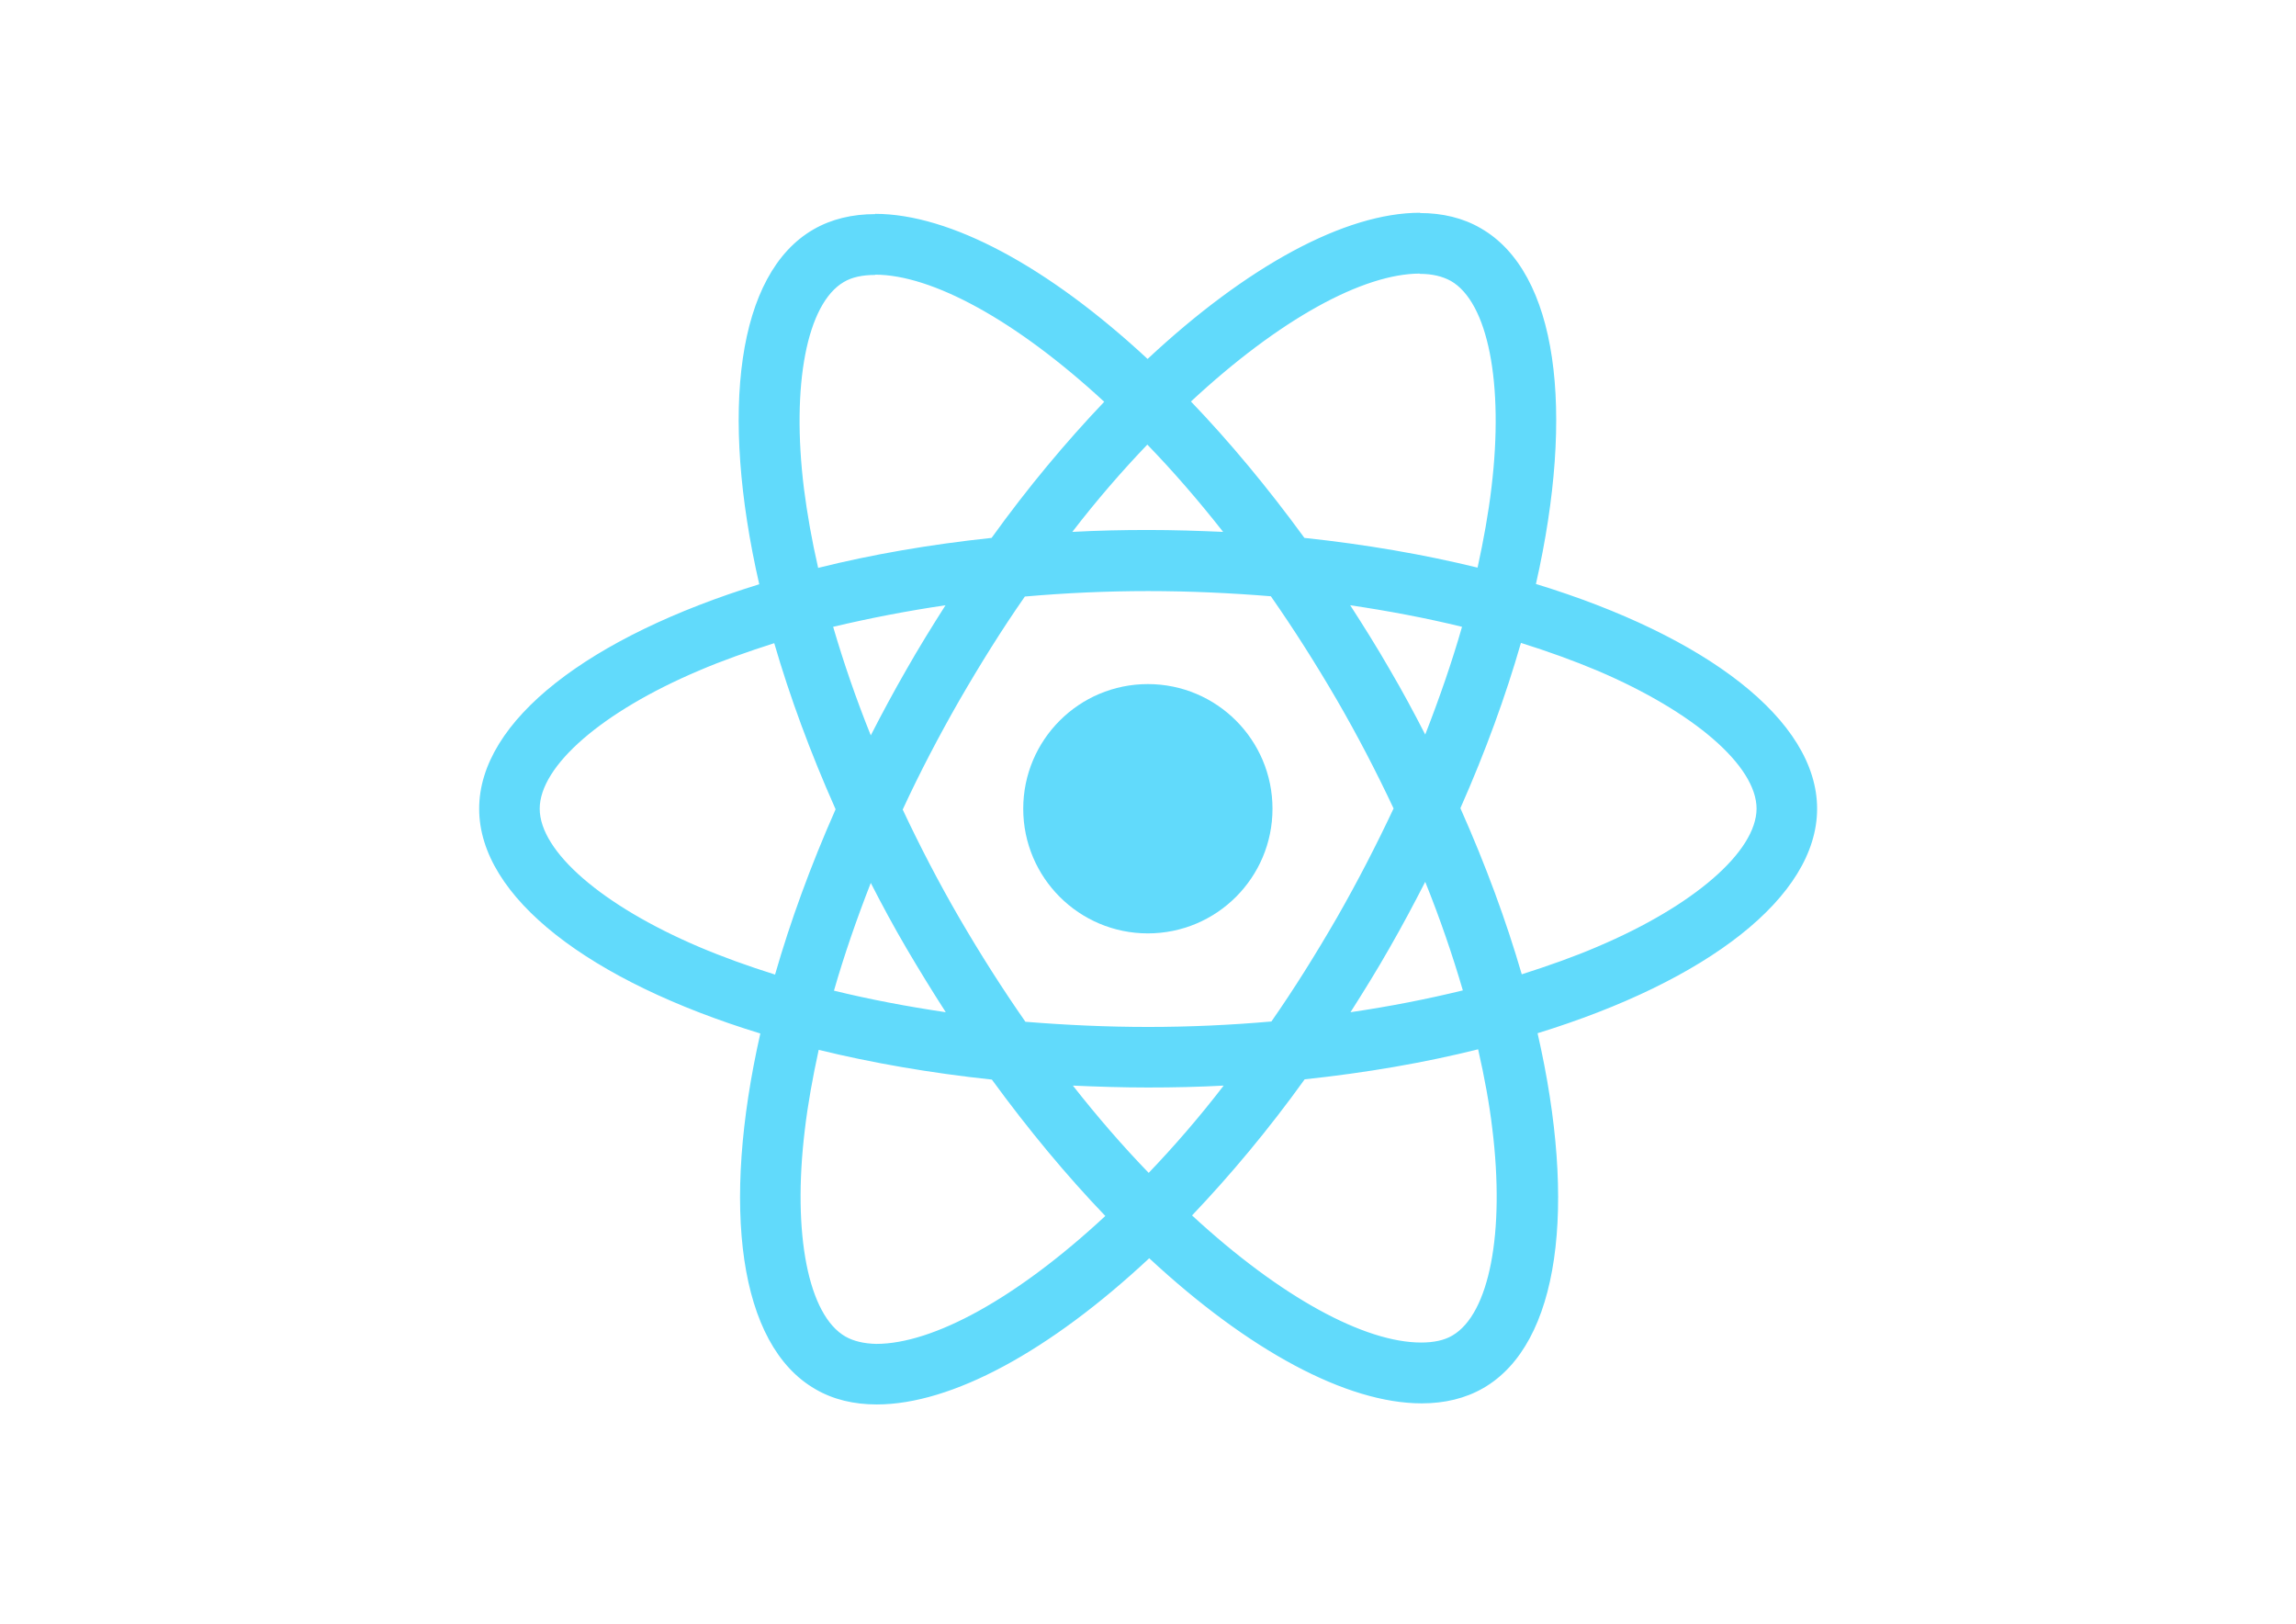
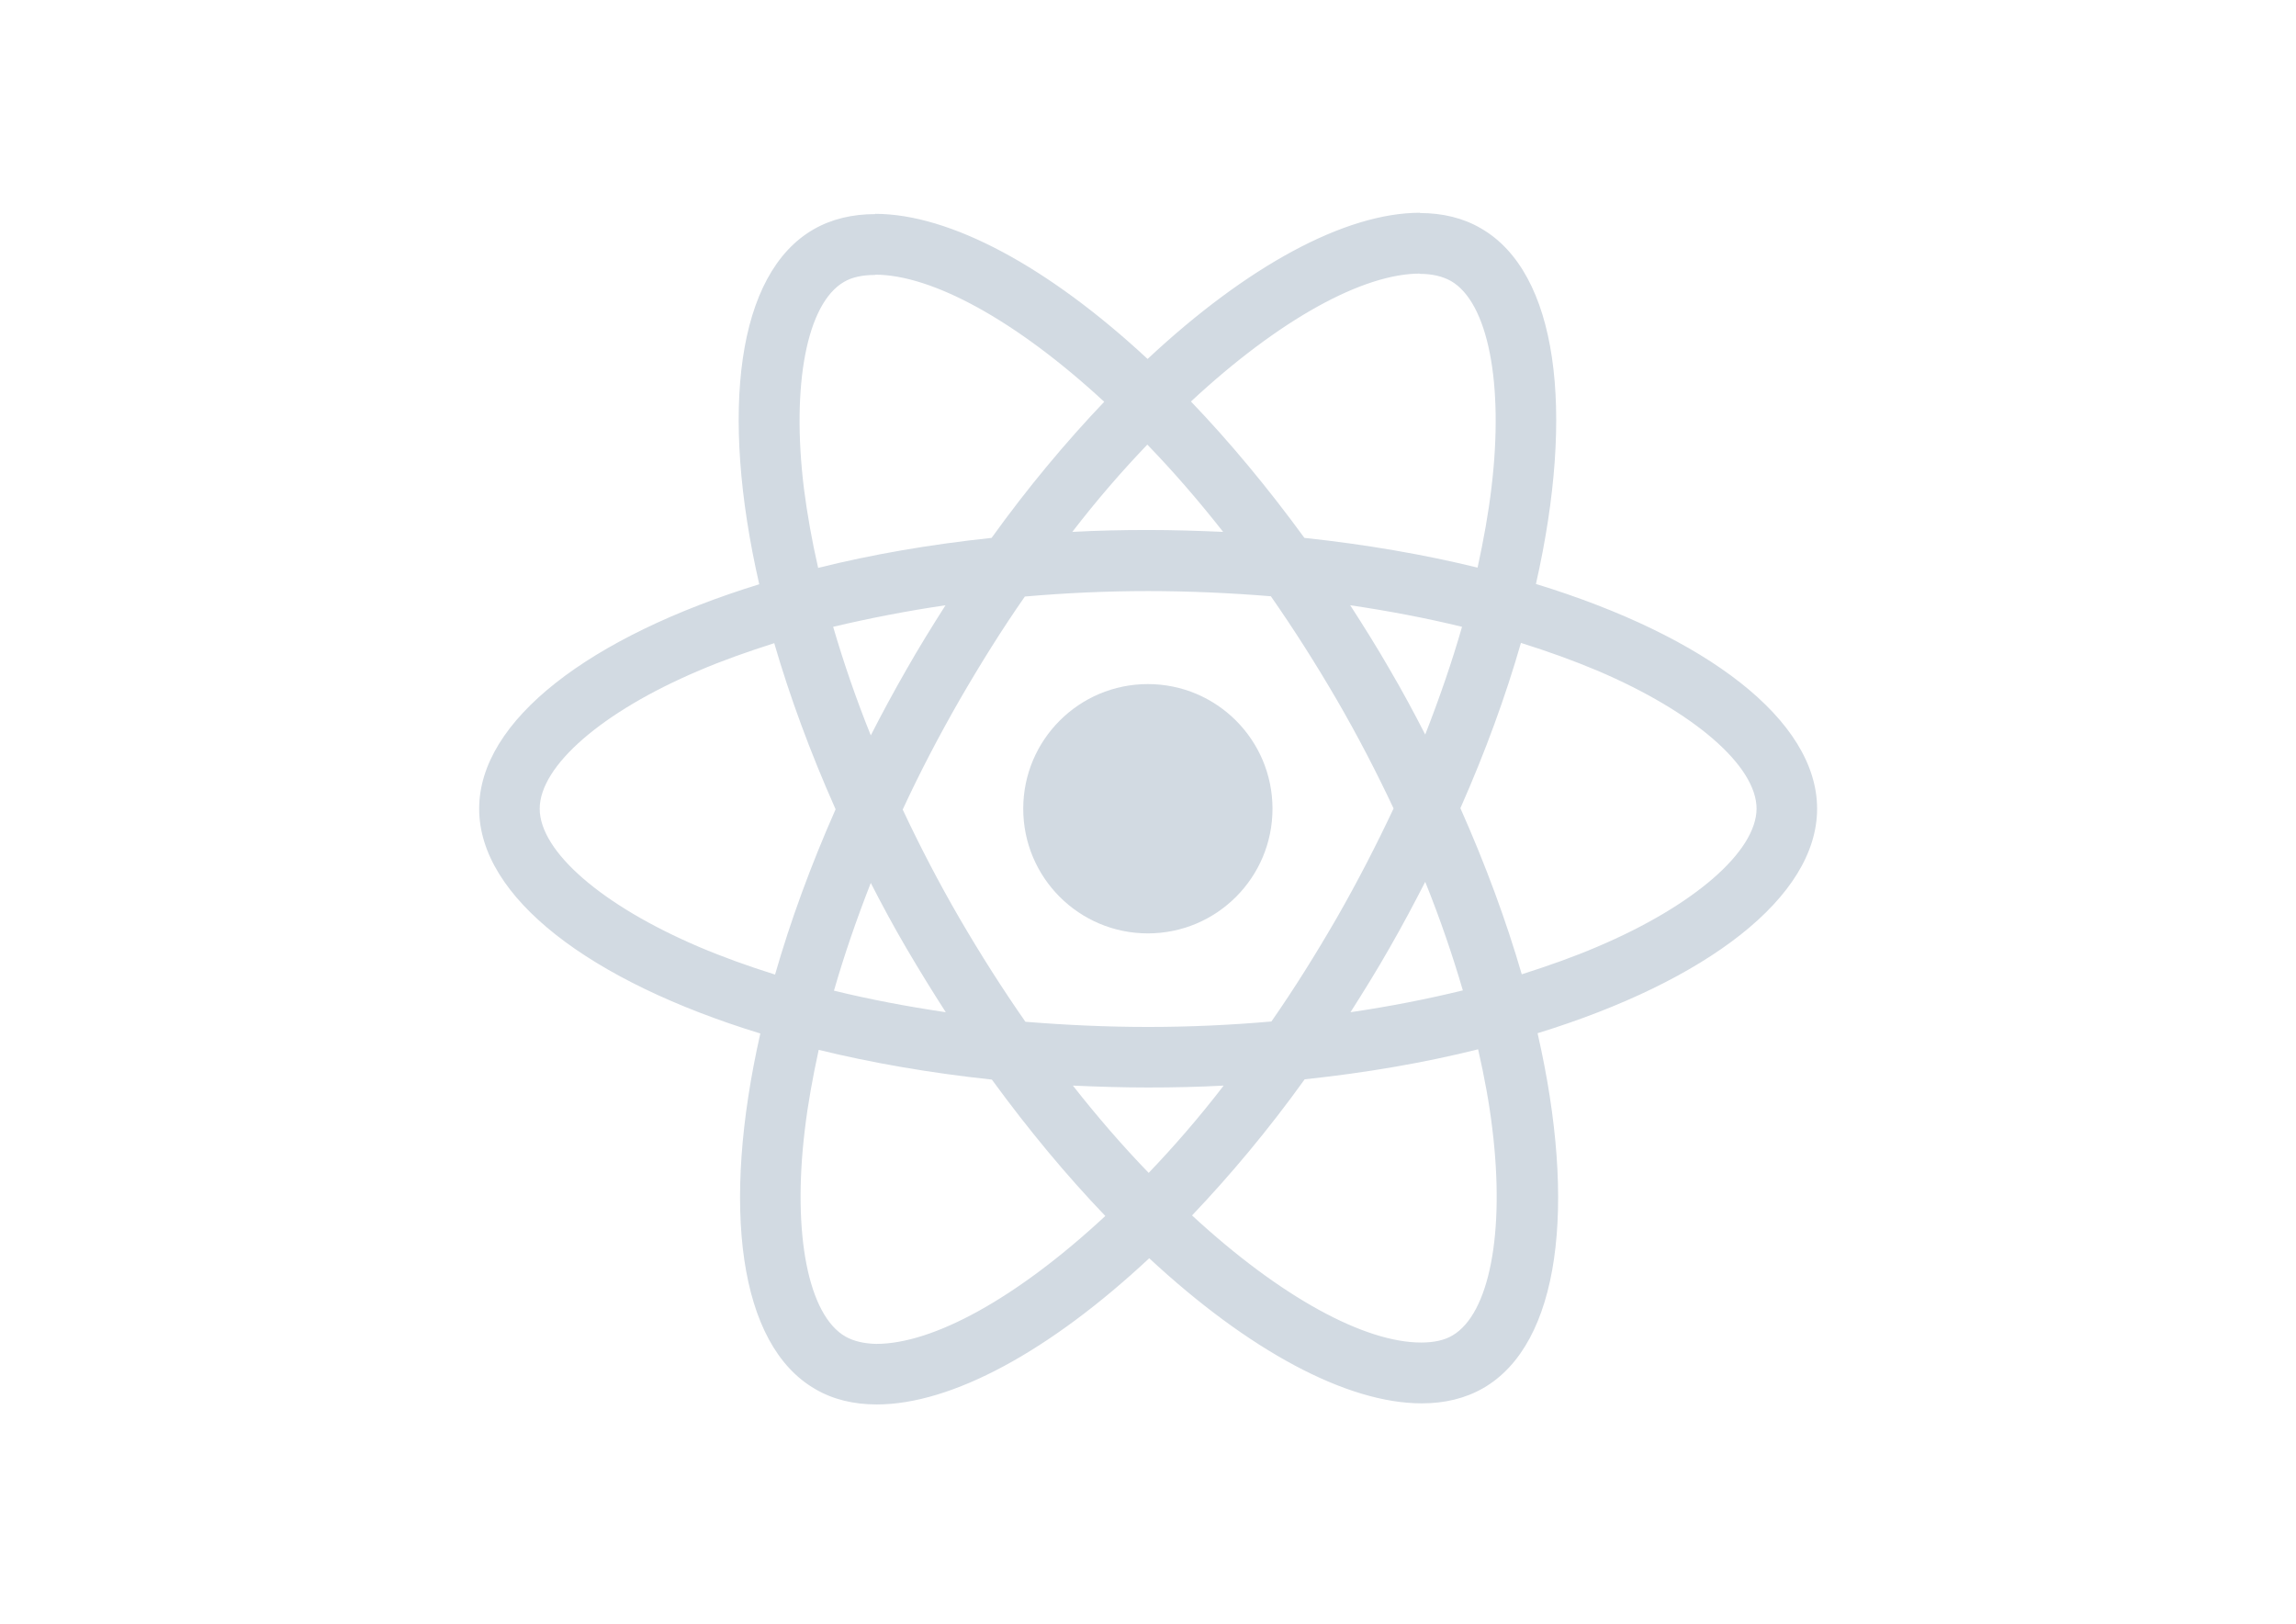
<svg xmlns="http://www.w3.org/2000/svg" viewBox="0 0 841.9 595.3">
-   <g fill="#61DAFB">
+   <g fill="#d2dae2">
    <path d="M666.3 296.5c0-32.5-40.7-63.3-103.1-82.4 14.4-63.6 8-114.2-20.2-130.4-6.5-3.8-14.1-5.6-22.4-5.6v22.3c4.6 0 8.3.9 11.4 2.6 13.6 7.8 19.5 37.5 14.9 75.7-1.1 9.4-2.9 19.3-5.1 29.4-19.6-4.8-41-8.5-63.5-10.9-13.5-18.5-27.5-35.3-41.6-50 32.6-30.3 63.2-46.9 84-46.9V78c-27.5 0-63.5 19.6-99.9 53.6-36.4-33.8-72.4-53.2-99.9-53.2v22.3c20.7 0 51.4 16.5 84 46.6-14 14.7-28 31.4-41.3 49.9-22.6 2.4-44 6.1-63.6 11-2.3-10-4-19.7-5.2-29-4.7-38.2 1.1-67.9 14.6-75.8 3-1.8 6.9-2.6 11.5-2.6V78.5c-8.4 0-16 1.8-22.6 5.6-28.1 16.2-34.4 66.7-19.9 130.1-62.2 19.2-102.7 49.9-102.7 82.3 0 32.5 40.7 63.3 103.1 82.4-14.4 63.6-8 114.2 20.2 130.4 6.5 3.8 14.1 5.6 22.5 5.6 27.5 0 63.5-19.6 99.9-53.6 36.4 33.8 72.4 53.2 99.9 53.2 8.4 0 16-1.8 22.6-5.6 28.1-16.2 34.4-66.7 19.9-130.1 62-19.1 102.5-49.9 102.5-82.3zm-130.2-66.7c-3.7 12.9-8.3 26.2-13.5 39.5-4.1-8-8.4-16-13.1-24-4.6-8-9.5-15.8-14.4-23.4 14.2 2.1 27.9 4.7 41 7.9zm-45.8 106.5c-7.8 13.5-15.8 26.3-24.1 38.2-14.9 1.3-30 2-45.2 2-15.1 0-30.2-.7-45-1.9-8.3-11.9-16.4-24.6-24.2-38-7.6-13.1-14.5-26.4-20.8-39.8 6.2-13.4 13.2-26.8 20.7-39.9 7.8-13.5 15.8-26.3 24.1-38.2 14.9-1.3 30-2 45.2-2 15.1 0 30.2.7 45 1.9 8.3 11.9 16.4 24.6 24.2 38 7.6 13.1 14.5 26.4 20.8 39.8-6.3 13.4-13.2 26.8-20.7 39.9zm32.3-13c5.4 13.4 10 26.8 13.8 39.8-13.1 3.2-26.9 5.9-41.2 8 4.9-7.7 9.8-15.6 14.4-23.7 4.6-8 8.9-16.1 13-24.1zM421.2 430c-9.3-9.6-18.6-20.3-27.8-32 9 .4 18.2.7 27.5.7 9.4 0 18.7-.2 27.8-.7-9 11.7-18.3 22.4-27.5 32zm-74.4-58.9c-14.2-2.1-27.9-4.7-41-7.9 3.7-12.9 8.3-26.2 13.5-39.5 4.1 8 8.4 16 13.1 24 4.7 8 9.5 15.8 14.4 23.4zM420.7 163c9.3 9.6 18.6 20.3 27.8 32-9-.4-18.2-.7-27.5-.7-9.4 0-18.7.2-27.8.7 9-11.7 18.3-22.4 27.5-32zm-74 58.9c-4.9 7.7-9.8 15.6-14.4 23.7-4.6 8-8.9 16-13 24-5.4-13.4-10-26.8-13.8-39.8 13.1-3.1 26.9-5.8 41.2-7.9zm-90.5 125.2c-35.4-15.1-58.3-34.9-58.3-50.6 0-15.7 22.9-35.6 58.3-50.6 8.6-3.7 18-7 27.7-10.1 5.7 19.6 13.2 40 22.5 60.9-9.2 20.8-16.6 41.1-22.2 60.6-9.9-3.1-19.3-6.5-28-10.2zM310 490c-13.6-7.8-19.5-37.5-14.9-75.7 1.1-9.4 2.9-19.3 5.1-29.4 19.6 4.8 41 8.5 63.5 10.9 13.5 18.5 27.5 35.3 41.6 50-32.6 30.3-63.2 46.9-84 46.9-4.5-.1-8.3-1-11.3-2.7zm237.2-76.2c4.7 38.2-1.1 67.9-14.6 75.8-3 1.8-6.9 2.6-11.5 2.6-20.7 0-51.4-16.5-84-46.6 14-14.7 28-31.4 41.3-49.9 22.6-2.4 44-6.1 63.6-11 2.3 10.1 4.1 19.8 5.2 29.1zm38.5-66.7c-8.6 3.7-18 7-27.7 10.1-5.7-19.6-13.2-40-22.5-60.9 9.2-20.8 16.6-41.1 22.2-60.6 9.9 3.1 19.3 6.5 28.1 10.2 35.4 15.1 58.3 34.9 58.3 50.6-.1 15.7-23 35.6-58.4 50.6zM320.8 78.4z" />
    <circle cx="420.9" cy="296.5" r="45.7" />
    <path d="M520.5 78.1z" />
  </g>
</svg>
